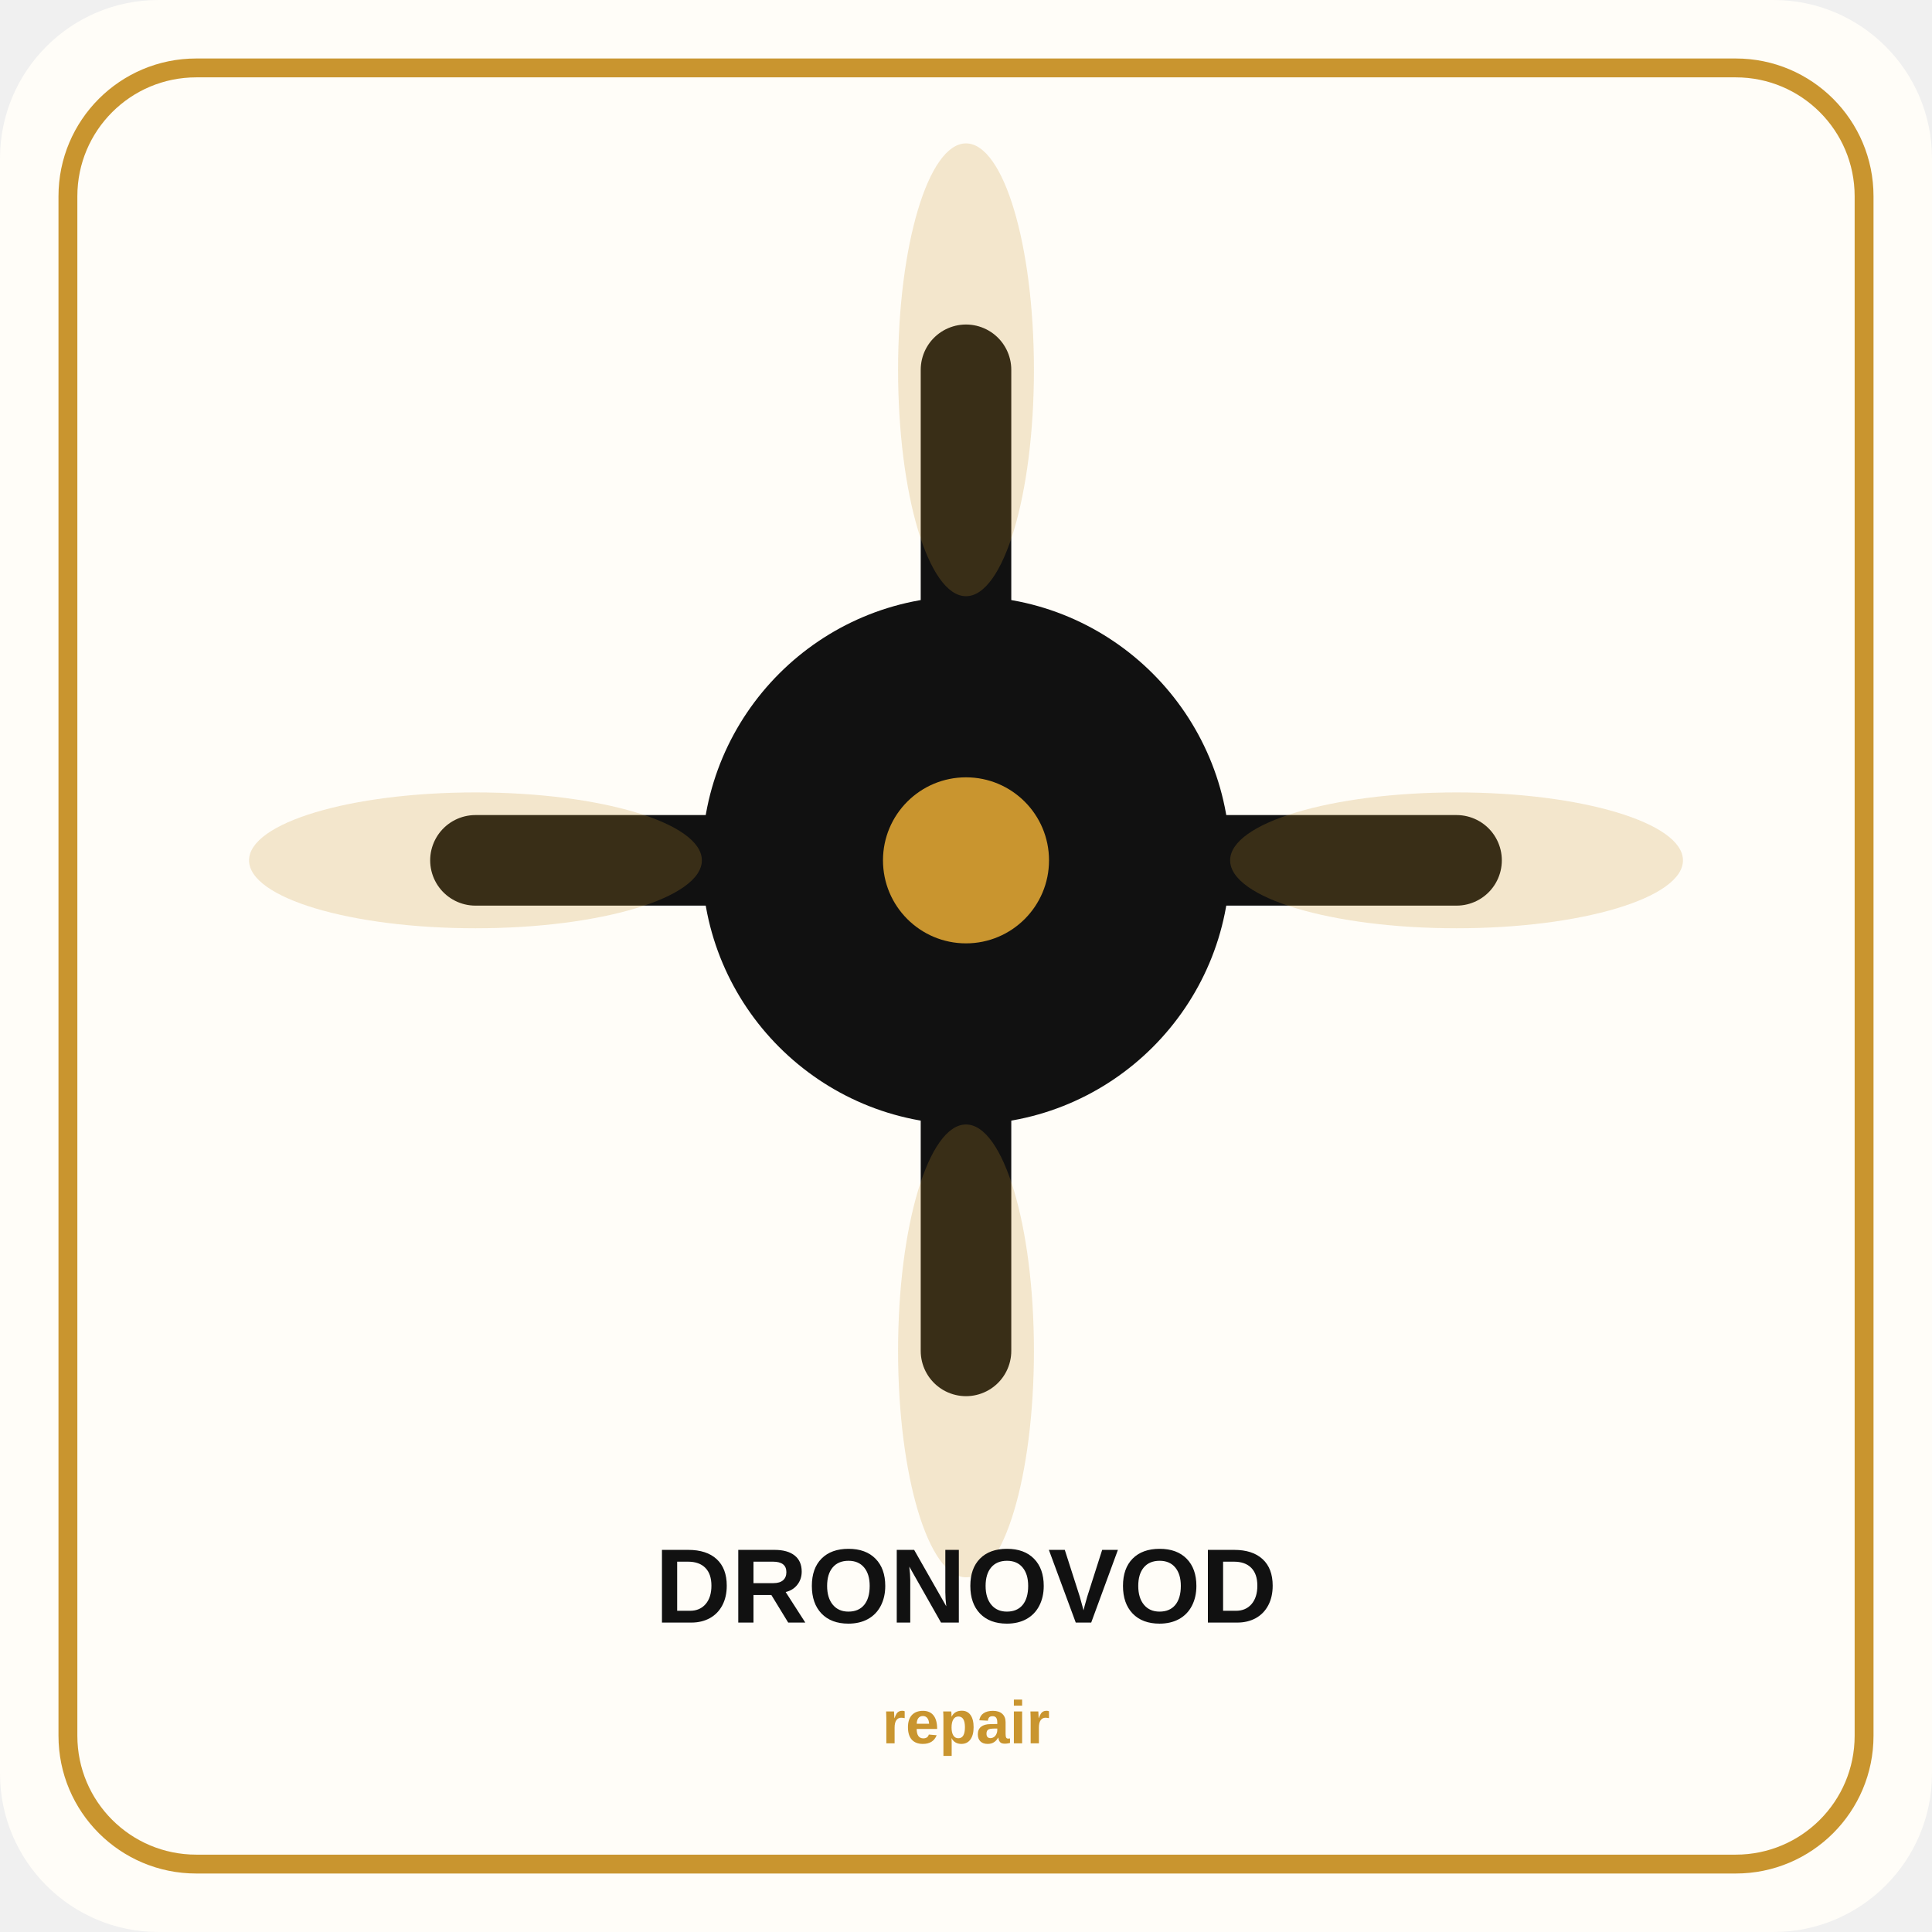
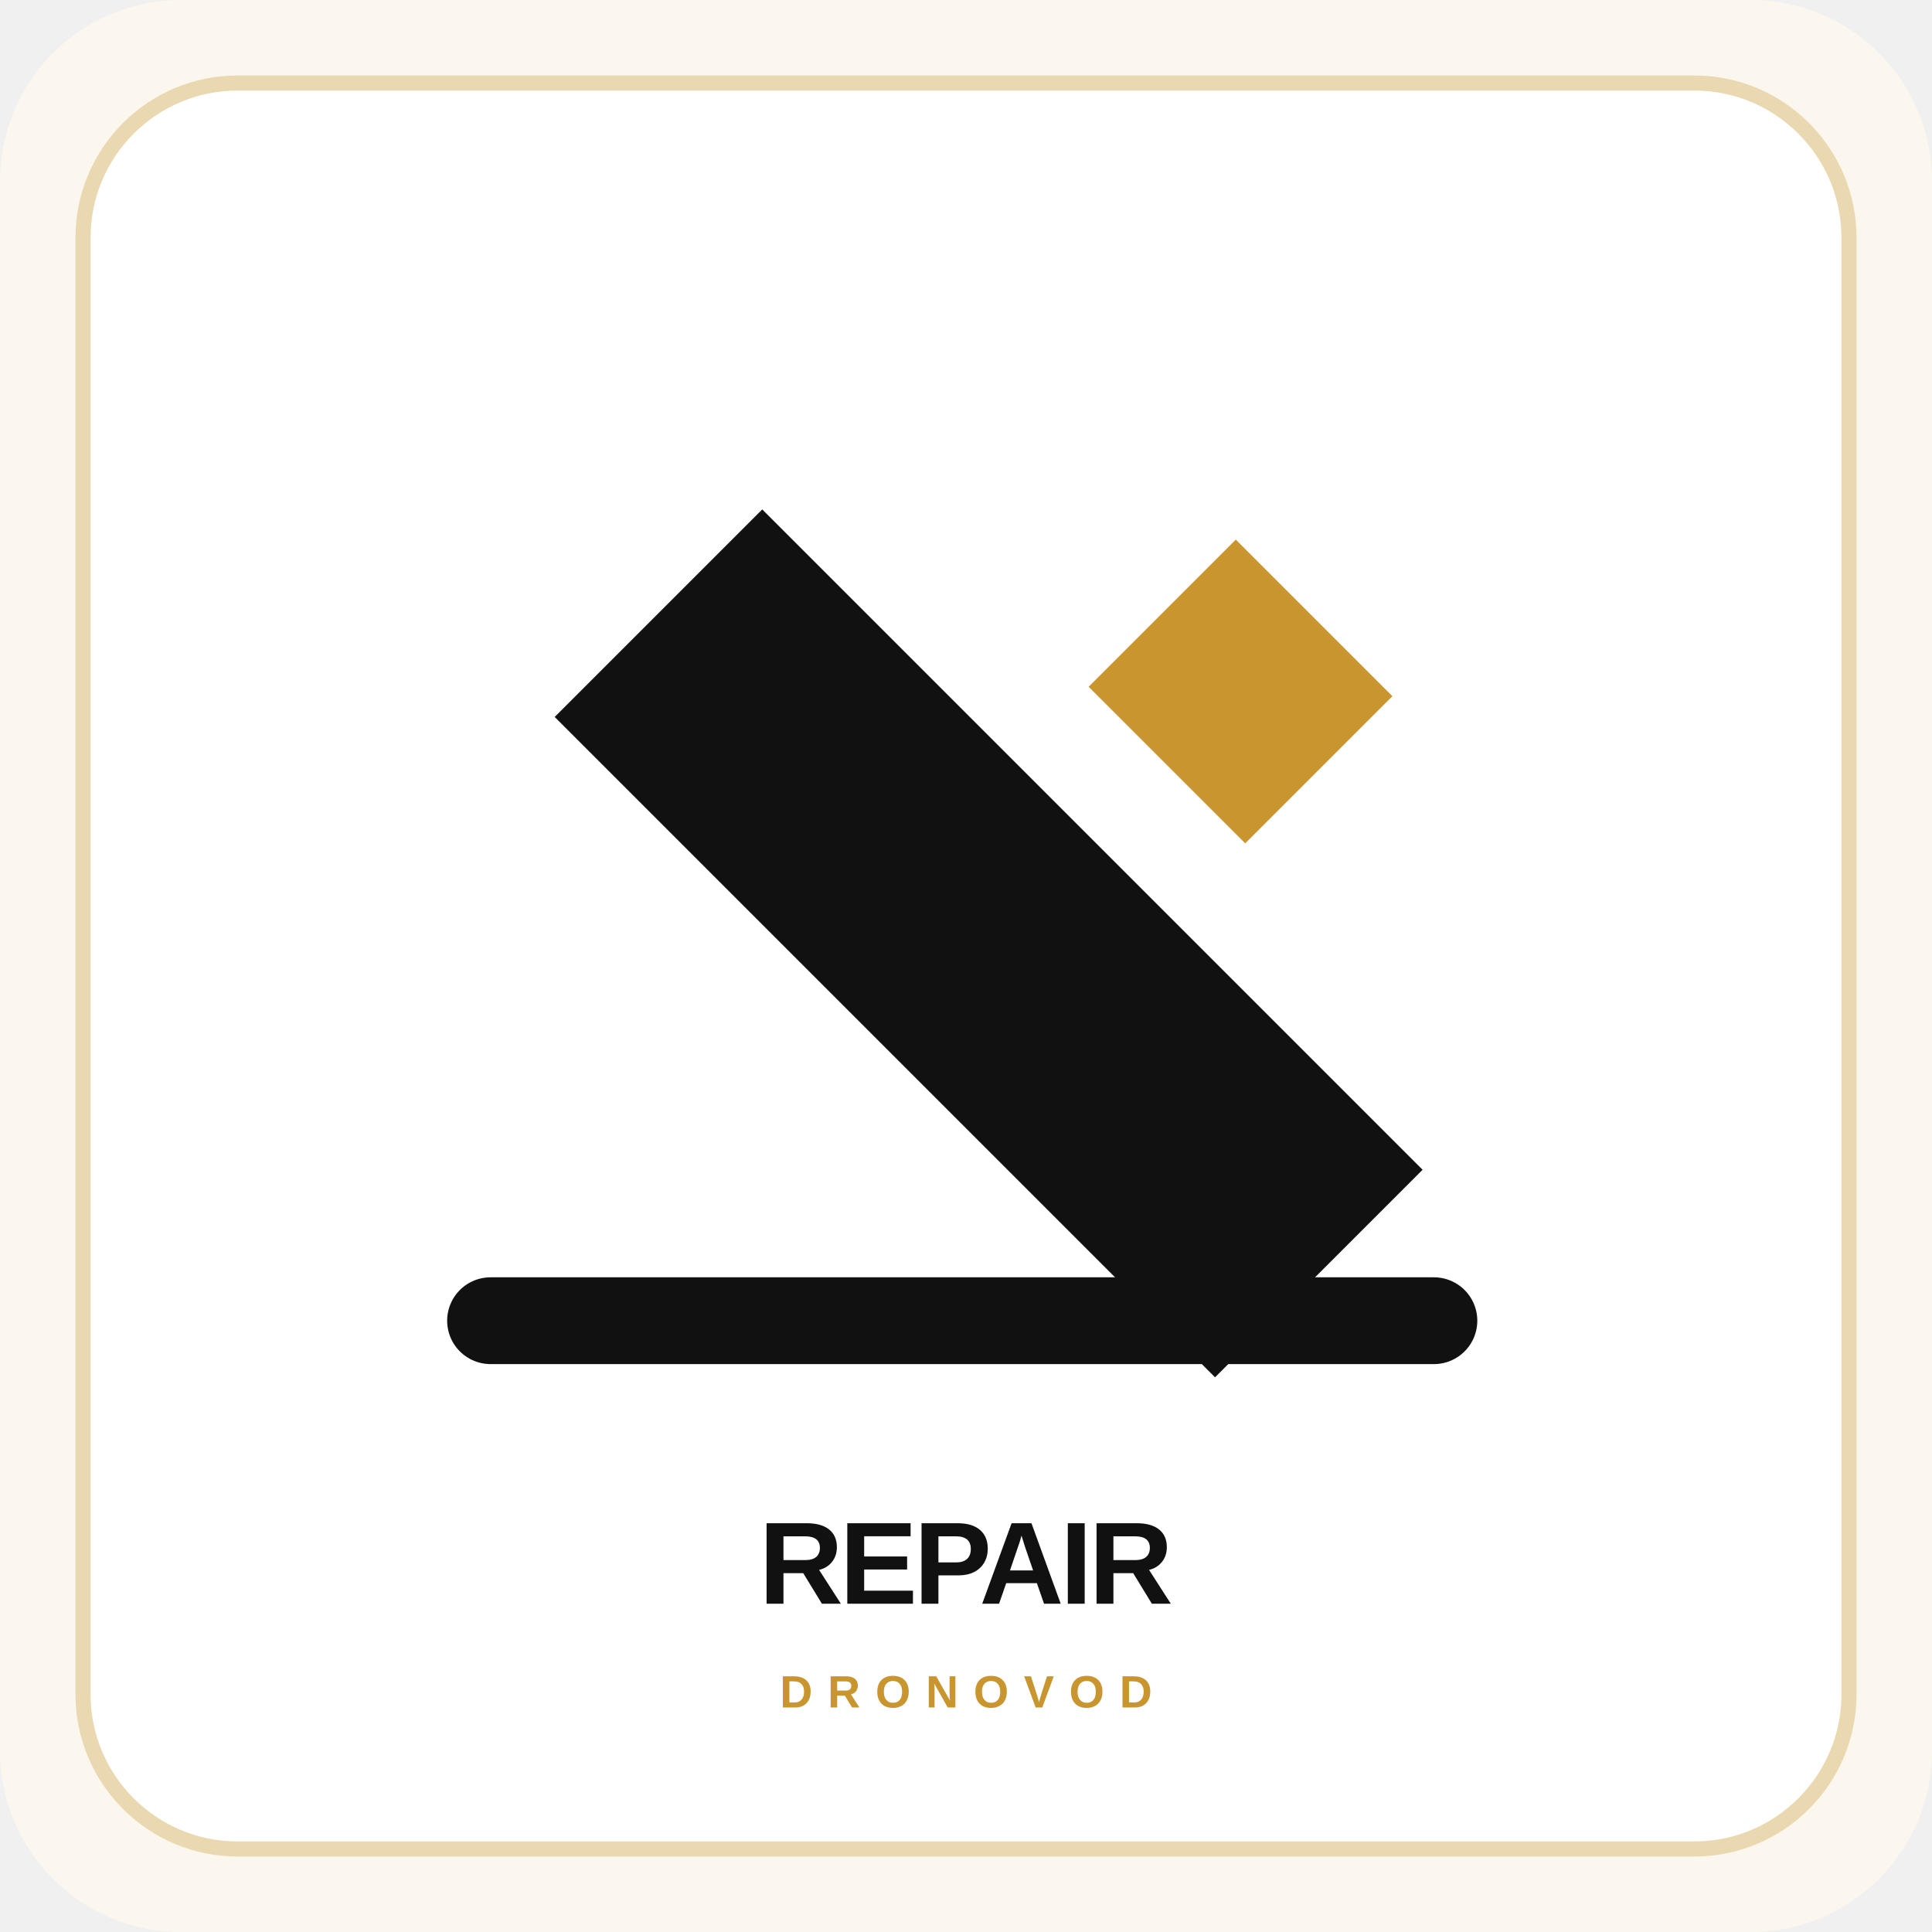
- <svg xmlns="http://www.w3.org/2000/svg" viewBox="0 0 512 512">
-   <rect width="512" height="512" rx="42" fill="#fffdf8" />
-   <rect x="18" y="18" width="476" height="476" rx="34" fill="none" stroke="#c9952f" stroke-width="5" />
-   <circle cx="256" cy="228" r="70" fill="#111" />
-   <circle cx="256" cy="228" r="22" fill="#c9952f" />
-   <path d="M256 98v70M256 288v70M126 228h70M316 228h70" stroke="#111" stroke-width="24" stroke-linecap="round" />
-   <ellipse cx="126" cy="228" rx="60" ry="18" fill="#c9952f" opacity=".22" />
-   <ellipse cx="386" cy="228" rx="60" ry="18" fill="#c9952f" opacity=".22" />
-   <ellipse cx="256" cy="98" rx="18" ry="60" fill="#c9952f" opacity=".22" />
-   <ellipse cx="256" cy="358" rx="18" ry="60" fill="#c9952f" opacity=".22" />
-   <text x="256" y="430" text-anchor="middle" font-family="Arial, sans-serif" font-weight="900" font-size="28" fill="#111">DRONOVOD</text>
-   <text x="256" y="462" text-anchor="middle" font-family="Arial, sans-serif" font-weight="700" font-size="16" fill="#c9952f">repair</text>
+ <svg xmlns="http://www.w3.org/2000/svg" viewBox="0 0 1024 1024">
+   <rect width="1024" height="1024" rx="96" fill="#fbf7ef" />
+   <rect x="44" y="44" width="936" height="936" rx="82" fill="#fff" stroke="#ead9b0" stroke-width="8" />
+   <path d="M294 380l110-110 350 350-110 110z" fill="#111" />
+   <path d="M655 286l83 83-78 78-83-83z" fill="#c9952f" />
+   <path d="M260 700h500" stroke="#111" stroke-width="46" stroke-linecap="round" />
+   <text x="512" y="850" text-anchor="middle" font-family="Arial, Helvetica, sans-serif" font-size="62" font-weight="900" fill="#111" letter-spacing="-2">REPAIR</text>
+   <text x="512" y="905" text-anchor="middle" font-family="Arial, Helvetica, sans-serif" font-size="24" font-weight="700" fill="#c9952f" letter-spacing="8">DRONOVOD</text>
</svg>
